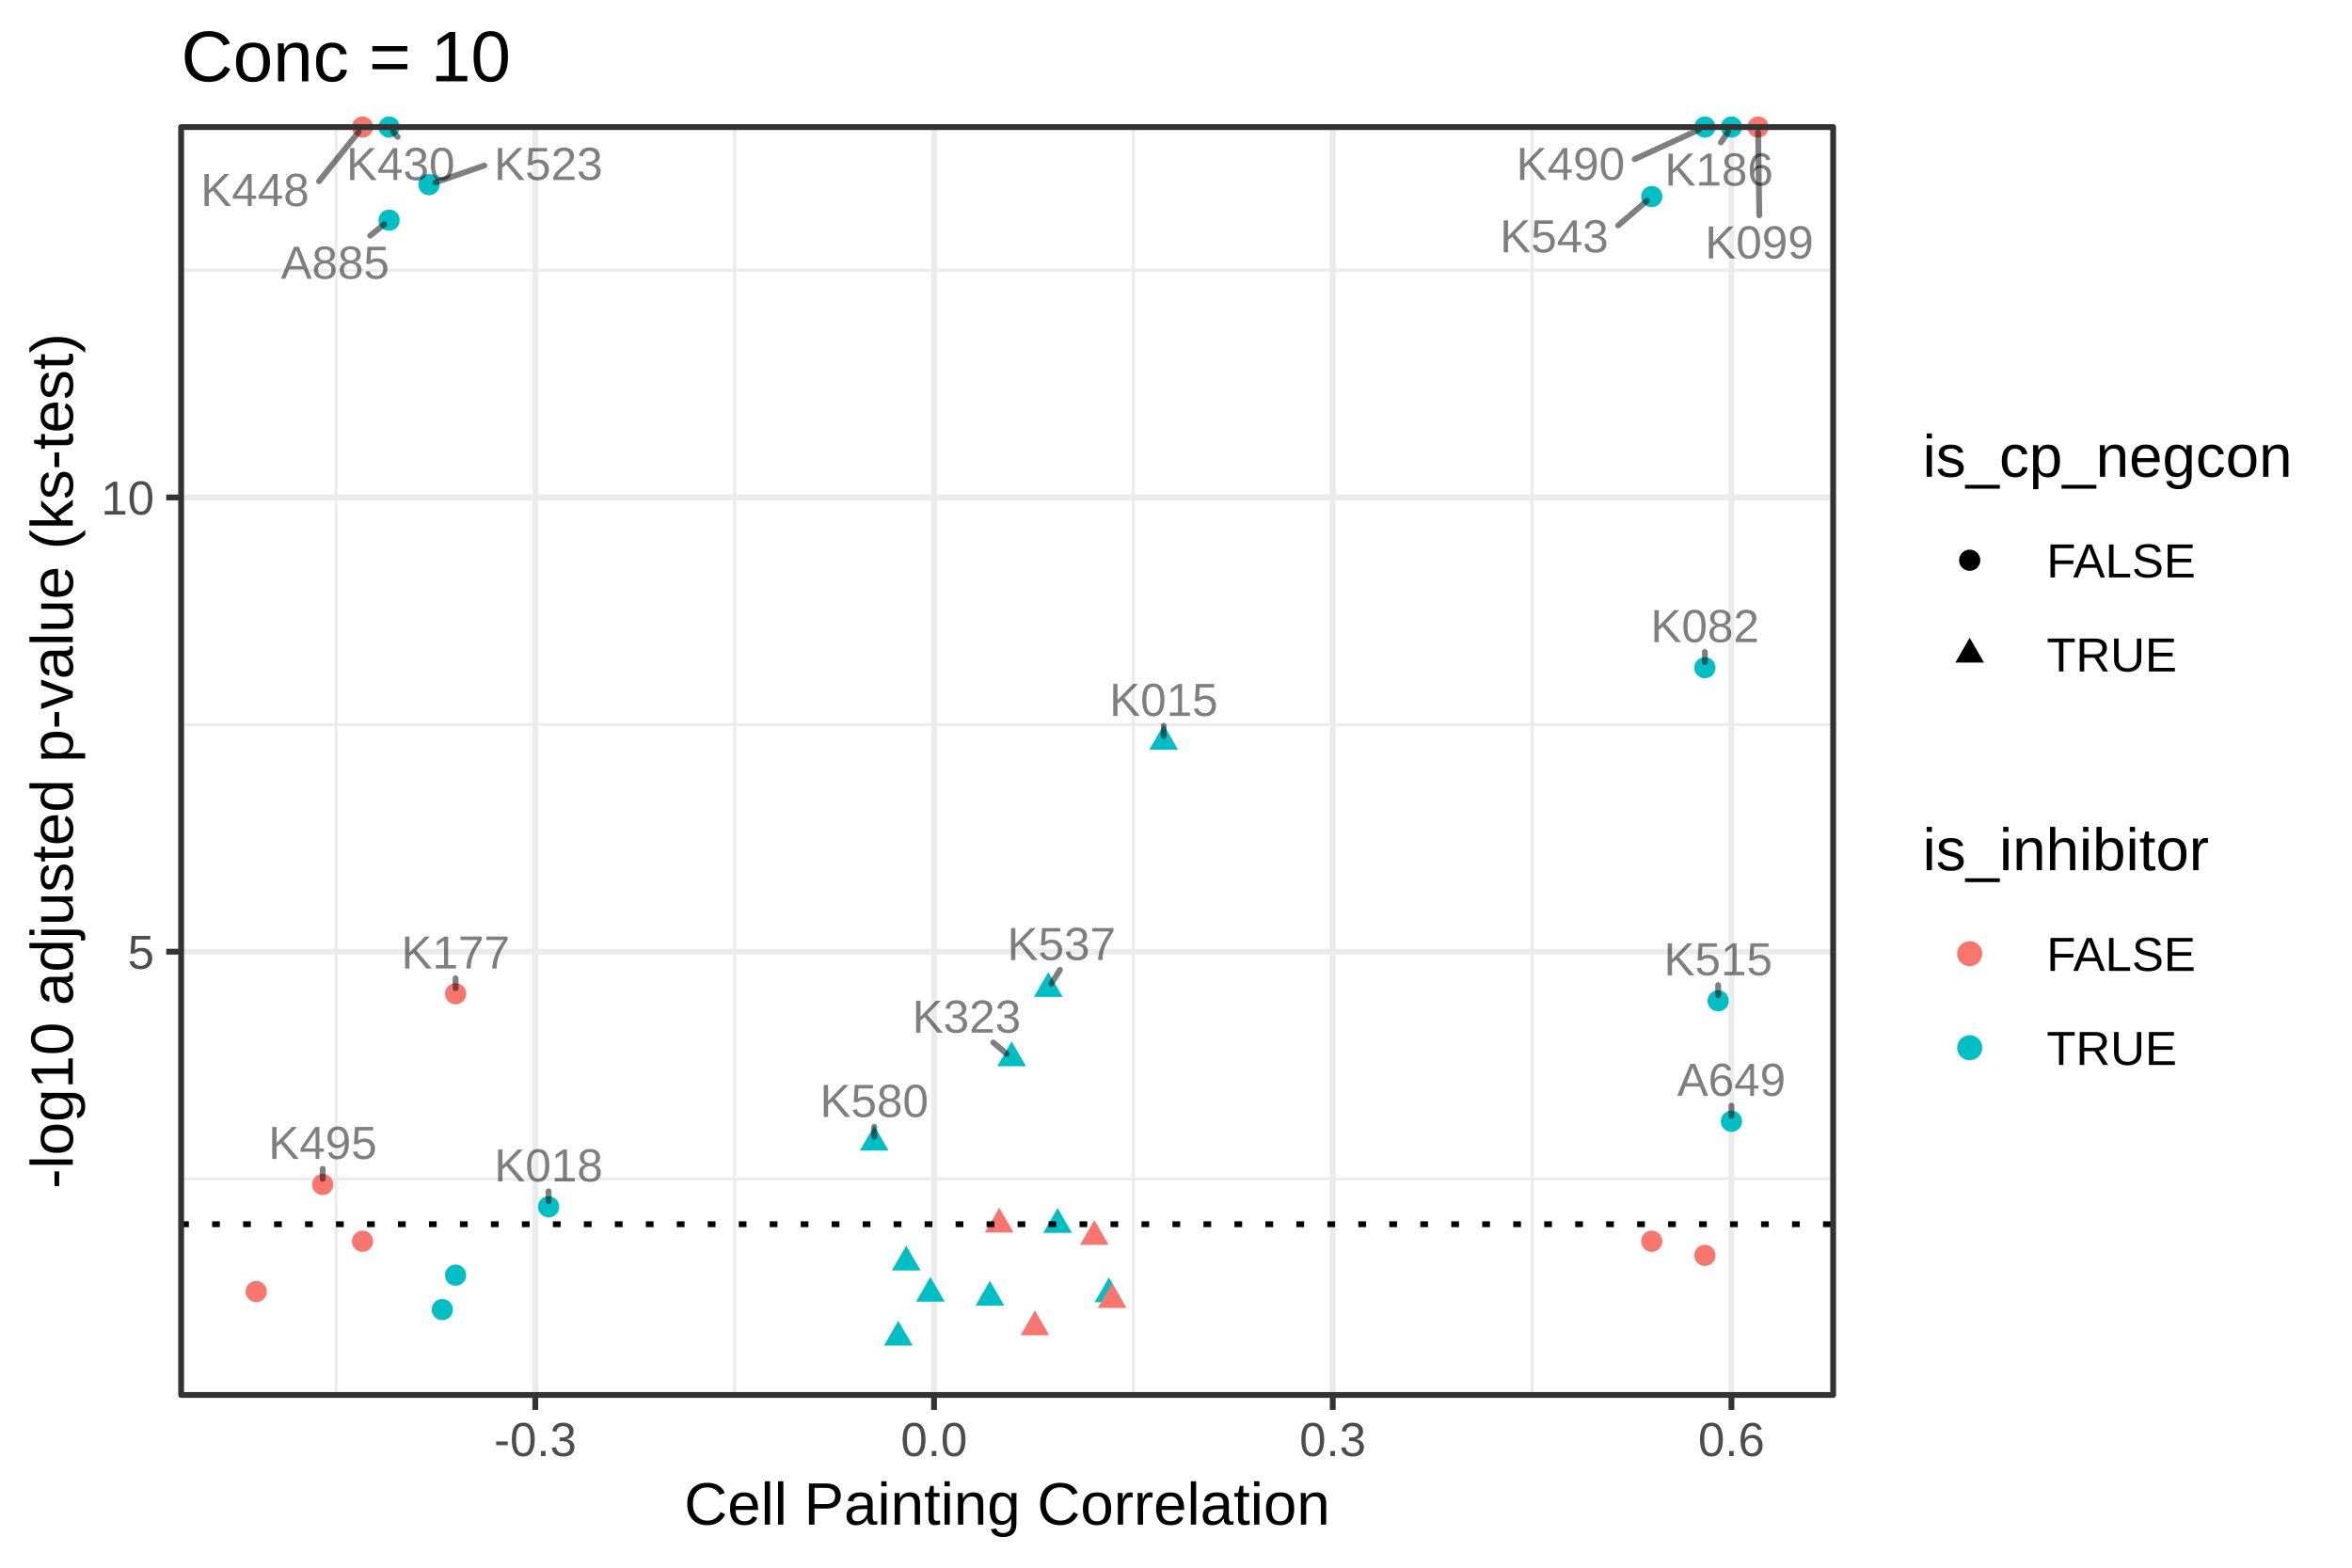
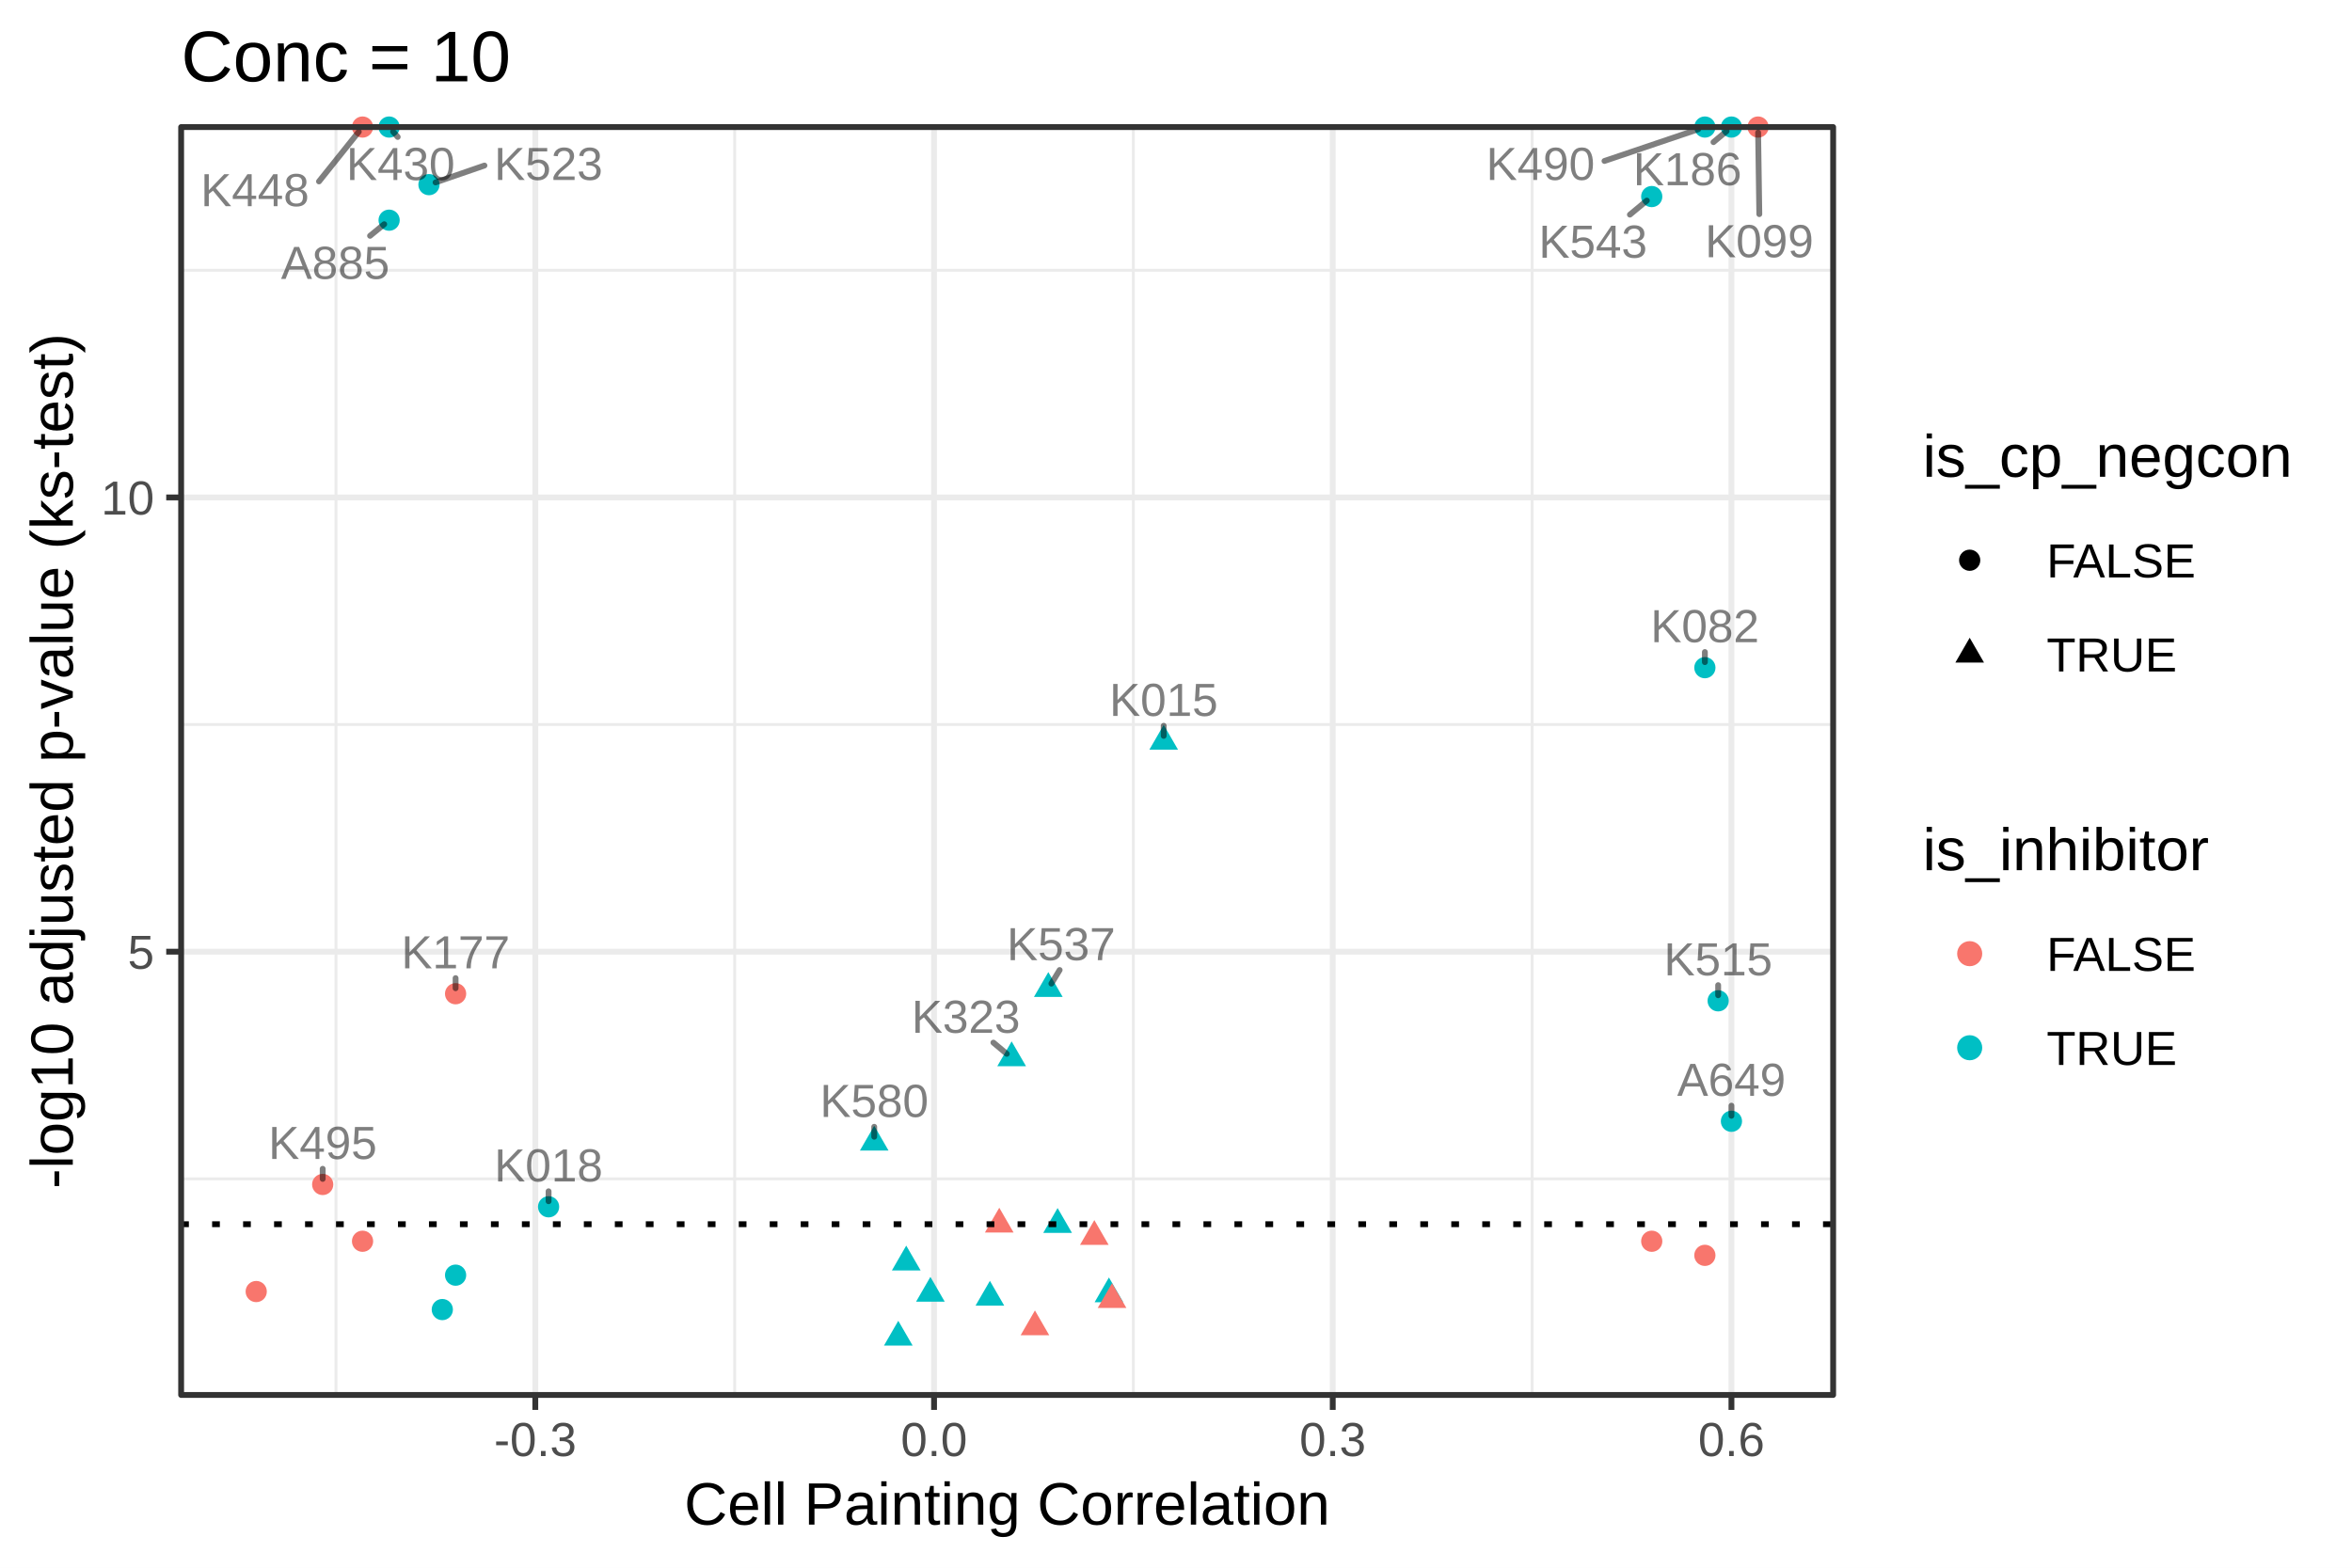
<svg xmlns="http://www.w3.org/2000/svg" class="svglite" width="432.00pt" height="288.00pt" viewBox="0 0 432.00 288.00">
  <defs>
    <style type="text/css">
    .svglite line, .svglite polyline, .svglite polygon, .svglite path, .svglite rect, .svglite circle {
      fill: none;
      stroke: #000000;
      stroke-linecap: round;
      stroke-linejoin: round;
      stroke-miterlimit: 10.00;
    }
    .svglite text {
      white-space: pre;
    }
  </style>
  </defs>
  <rect width="100%" height="100%" style="stroke: none; fill: #FFFFFF;" />
  <defs>
    <clipPath id="cpMC4wMHw0MzIuMDB8MC4wMHwyODguMDA=">
      <rect x="0.00" y="0.00" width="432.00" height="288.00" />
    </clipPath>
  </defs>
  <g clip-path="url(#cpMC4wMHw0MzIuMDB8MC4wMHwyODguMDA=)">
    <rect x="0.00" y="0.00" width="432.00" height="288.00" style="stroke-width: 1.07; stroke: #FFFFFF; fill: #FFFFFF;" />
    <rect x="33.27" y="23.34" width="303.43" height="232.93" style="stroke-width: 1.07; stroke: none; fill: #FFFFFF;" />
    <polyline points="33.27,216.56 336.70,216.56 " style="stroke-width: 0.53; stroke: #EBEBEB; stroke-linecap: butt;" />
    <polyline points="33.27,133.10 336.70,133.10 " style="stroke-width: 0.53; stroke: #EBEBEB; stroke-linecap: butt;" />
    <polyline points="33.27,49.65 336.70,49.65 " style="stroke-width: 0.53; stroke: #EBEBEB; stroke-linecap: butt;" />
    <polyline points="61.71,256.27 61.71,23.34 " style="stroke-width: 0.53; stroke: #EBEBEB; stroke-linecap: butt;" />
    <polyline points="134.94,256.27 134.94,23.34 " style="stroke-width: 0.53; stroke: #EBEBEB; stroke-linecap: butt;" />
    <polyline points="208.17,256.27 208.17,23.34 " style="stroke-width: 0.53; stroke: #EBEBEB; stroke-linecap: butt;" />
    <polyline points="281.41,256.27 281.41,23.34 " style="stroke-width: 0.53; stroke: #EBEBEB; stroke-linecap: butt;" />
    <polyline points="33.27,174.83 336.70,174.83 " style="stroke-width: 1.07; stroke: #EBEBEB; stroke-linecap: butt;" />
    <polyline points="33.27,91.38 336.70,91.38 " style="stroke-width: 1.07; stroke: #EBEBEB; stroke-linecap: butt;" />
    <polyline points="98.32,256.27 98.32,23.34 " style="stroke-width: 1.07; stroke: #EBEBEB; stroke-linecap: butt;" />
    <polyline points="171.56,256.27 171.56,23.34 " style="stroke-width: 1.07; stroke: #EBEBEB; stroke-linecap: butt;" />
    <polyline points="244.79,256.27 244.79,23.34 " style="stroke-width: 1.07; stroke: #EBEBEB; stroke-linecap: butt;" />
    <polyline points="318.02,256.27 318.02,23.34 " style="stroke-width: 1.07; stroke: #EBEBEB; stroke-linecap: butt;" />
    <circle cx="318.02" cy="205.99" r="1.95" style="stroke-width: 0.71; stroke: none; fill: #00BFC4;" />
    <circle cx="71.47" cy="40.45" r="1.95" style="stroke-width: 0.71; stroke: none; fill: #00BFC4;" />
    <polygon points="213.74,133.16 216.37,137.72 211.11,137.72 " style="stroke-width: 0.71; stroke: none; fill: #00BFC4;" />
    <circle cx="100.76" cy="221.70" r="1.95" style="stroke-width: 0.71; stroke: none; fill: #00BFC4;" />
    <circle cx="313.14" cy="230.62" r="1.95" style="stroke-width: 0.71; stroke: none; fill: #F8766D;" />
    <circle cx="313.14" cy="122.66" r="1.95" style="stroke-width: 0.71; stroke: none; fill: #00BFC4;" />
    <polygon points="203.68,234.68 206.32,239.24 201.05,239.24 " style="stroke-width: 0.71; stroke: none; fill: #00BFC4;" />
    <circle cx="322.91" cy="23.34" r="1.95" style="stroke-width: 0.71; stroke: none; fill: #F8766D;" />
    <polygon points="190.09,240.74 192.72,245.30 187.46,245.30 " style="stroke-width: 0.71; stroke: none; fill: #F8766D;" />
    <circle cx="47.06" cy="237.27" r="1.95" style="stroke-width: 0.71; stroke: none; fill: #F8766D;" />
    <polygon points="164.99,242.64 167.63,247.20 162.36,247.20 " style="stroke-width: 0.71; stroke: none; fill: #00BFC4;" />
    <circle cx="83.68" cy="182.56" r="1.95" style="stroke-width: 0.71; stroke: none; fill: #F8766D;" />
    <circle cx="318.02" cy="23.34" r="1.95" style="stroke-width: 0.71; stroke: none; fill: #00BFC4;" />
    <polygon points="183.54,221.87 186.17,226.43 180.90,226.43 " style="stroke-width: 0.71; stroke: none; fill: #F8766D;" />
    <polygon points="185.81,191.31 188.45,195.87 183.18,195.87 " style="stroke-width: 0.71; stroke: none; fill: #00BFC4;" />
    <circle cx="83.68" cy="234.26" r="1.95" style="stroke-width: 0.71; stroke: none; fill: #00BFC4;" />
    <polygon points="181.82,235.30 184.45,239.86 179.18,239.86 " style="stroke-width: 0.71; stroke: none; fill: #00BFC4;" />
    <circle cx="71.47" cy="23.34" r="1.95" style="stroke-width: 0.71; stroke: none; fill: #00BFC4;" />
    <circle cx="66.59" cy="23.34" r="1.95" style="stroke-width: 0.71; stroke: none; fill: #F8766D;" />
    <circle cx="313.14" cy="23.34" r="1.95" style="stroke-width: 0.71; stroke: none; fill: #00BFC4;" />
    <circle cx="59.27" cy="217.60" r="1.95" style="stroke-width: 0.71; stroke: none; fill: #F8766D;" />
    <circle cx="315.58" cy="183.86" r="1.95" style="stroke-width: 0.71; stroke: none; fill: #00BFC4;" />
    <circle cx="78.79" cy="33.92" r="1.95" style="stroke-width: 0.71; stroke: none; fill: #00BFC4;" />
    <polygon points="192.55,178.58 195.18,183.14 189.91,183.14 " style="stroke-width: 0.71; stroke: none; fill: #00BFC4;" />
    <circle cx="303.38" cy="36.11" r="1.95" style="stroke-width: 0.71; stroke: none; fill: #00BFC4;" />
    <polygon points="166.45,228.83 169.09,233.39 163.82,233.39 " style="stroke-width: 0.71; stroke: none; fill: #00BFC4;" />
    <polygon points="160.57,206.81 163.20,211.37 157.94,211.37 " style="stroke-width: 0.71; stroke: none; fill: #00BFC4;" />
    <polygon points="194.25,221.93 196.89,226.49 191.62,226.49 " style="stroke-width: 0.71; stroke: none; fill: #00BFC4;" />
    <polygon points="201.00,224.14 203.63,228.70 198.37,228.70 " style="stroke-width: 0.71; stroke: none; fill: #F8766D;" />
    <circle cx="303.38" cy="228.03" r="1.95" style="stroke-width: 0.71; stroke: none; fill: #F8766D;" />
    <polygon points="204.25,235.73 206.89,240.29 201.62,240.29 " style="stroke-width: 0.71; stroke: none; fill: #F8766D;" />
    <polygon points="170.89,234.57 173.52,239.13 168.26,239.13 " style="stroke-width: 0.71; stroke: none; fill: #00BFC4;" />
    <circle cx="66.59" cy="228.03" r="1.95" style="stroke-width: 0.71; stroke: none; fill: #F8766D;" />
    <circle cx="81.24" cy="240.58" r="1.95" style="stroke-width: 0.71; stroke: none; fill: #00BFC4;" />
    <line x1="318.02" y1="203.12" x2="318.02" y2="204.98" style="stroke-width: 1.07; stroke: #000000; stroke-opacity: 0.50;" />
-     <line x1="68.00" y1="43.29" x2="70.57" y2="41.19" style="stroke-width: 1.07; stroke: #000000; stroke-opacity: 0.50;" />
+     <line x1="67.97" y1="43.32" x2="70.57" y2="41.19" style="stroke-width: 1.07; stroke: #000000; stroke-opacity: 0.50;" />
    <line x1="213.74" y1="133.33" x2="213.74" y2="135.19" style="stroke-width: 1.07; stroke: #000000; stroke-opacity: 0.50;" />
    <line x1="100.76" y1="218.85" x2="100.76" y2="220.68" style="stroke-width: 1.07; stroke: #000000; stroke-opacity: 0.50;" />
-     <line x1="313.14" y1="119.77" x2="313.14" y2="121.64" style="stroke-width: 1.07; stroke: #000000; stroke-opacity: 0.50;" />
-     <line x1="323.14" y1="39.56" x2="322.92" y2="24.35" style="stroke-width: 1.07; stroke: #000000; stroke-opacity: 0.50;" />
-     <line x1="83.68" y1="179.73" x2="83.68" y2="181.55" style="stroke-width: 1.07; stroke: #000000; stroke-opacity: 0.50;" />
-     <line x1="316.08" y1="26.17" x2="317.41" y2="24.23" style="stroke-width: 1.07; stroke: #000000; stroke-opacity: 0.50;" />
-     <line x1="182.43" y1="191.51" x2="184.92" y2="193.60" style="stroke-width: 1.07; stroke: #000000; stroke-opacity: 0.50;" />
-     <line x1="73.04" y1="25.16" x2="72.20" y2="24.18" style="stroke-width: 1.07; stroke: #000000; stroke-opacity: 0.50;" />
-     <line x1="58.59" y1="33.30" x2="65.90" y2="24.20" style="stroke-width: 1.07; stroke: #000000; stroke-opacity: 0.50;" />
-     <line x1="300.24" y1="29.24" x2="312.01" y2="23.85" style="stroke-width: 1.07; stroke: #000000; stroke-opacity: 0.50;" />
-     <line x1="59.27" y1="214.71" x2="59.27" y2="216.58" style="stroke-width: 1.07; stroke: #000000; stroke-opacity: 0.50;" />
-     <line x1="315.58" y1="180.97" x2="315.58" y2="182.84" style="stroke-width: 1.07; stroke: #000000; stroke-opacity: 0.50;" />
-     <line x1="88.96" y1="30.41" x2="80.00" y2="33.51" style="stroke-width: 1.07; stroke: #000000; stroke-opacity: 0.50;" />
-     <line x1="194.68" y1="178.17" x2="193.11" y2="180.70" style="stroke-width: 1.07; stroke: #000000; stroke-opacity: 0.50;" />
-     <line x1="297.22" y1="41.42" x2="302.50" y2="36.87" style="stroke-width: 1.07; stroke: #000000; stroke-opacity: 0.50;" />
+     <line x1="313.14" y1="119.78" x2="313.14" y2="121.64" style="stroke-width: 1.07; stroke: #000000; stroke-opacity: 0.50;" />
+     <line x1="323.14" y1="39.34" x2="322.92" y2="24.35" style="stroke-width: 1.07; stroke: #000000; stroke-opacity: 0.50;" />
+     <line x1="83.68" y1="179.69" x2="83.68" y2="181.55" style="stroke-width: 1.07; stroke: #000000; stroke-opacity: 0.50;" />
+     <line x1="314.72" y1="26.11" x2="317.13" y2="24.09" style="stroke-width: 1.07; stroke: #000000; stroke-opacity: 0.50;" />
+     <line x1="182.46" y1="191.54" x2="184.92" y2="193.60" style="stroke-width: 1.07; stroke: #000000; stroke-opacity: 0.50;" />
+     <line x1="73.05" y1="25.16" x2="72.20" y2="24.18" style="stroke-width: 1.07; stroke: #000000; stroke-opacity: 0.50;" />
+     <line x1="58.59" y1="33.33" x2="65.90" y2="24.20" style="stroke-width: 1.07; stroke: #000000; stroke-opacity: 0.50;" />
+     <line x1="294.70" y1="29.57" x2="311.93" y2="23.74" style="stroke-width: 1.07; stroke: #000000; stroke-opacity: 0.50;" />
+     <line x1="59.27" y1="214.72" x2="59.27" y2="216.58" style="stroke-width: 1.07; stroke: #000000; stroke-opacity: 0.50;" />
+     <line x1="315.58" y1="180.98" x2="315.58" y2="182.84" style="stroke-width: 1.07; stroke: #000000; stroke-opacity: 0.50;" />
+     <line x1="88.98" y1="30.41" x2="80.00" y2="33.51" style="stroke-width: 1.07; stroke: #000000; stroke-opacity: 0.50;" />
+     <line x1="194.63" y1="178.20" x2="193.11" y2="180.70" style="stroke-width: 1.07; stroke: #000000; stroke-opacity: 0.50;" />
+     <line x1="299.37" y1="39.43" x2="302.48" y2="36.85" style="stroke-width: 1.07; stroke: #000000; stroke-opacity: 0.50;" />
    <line x1="160.57" y1="207.00" x2="160.57" y2="208.83" style="stroke-width: 1.07; stroke: #000000; stroke-opacity: 0.50;" />
    <text x="318.02" y="201.32" text-anchor="middle" style="font-size: 8.54px;fill: #000000; fill-opacity: 0.50; font-family: &quot;Arial&quot;;" textLength="19.92px" lengthAdjust="spacingAndGlyphs">A649</text>
-     <text x="61.55" y="51.21" text-anchor="middle" style="font-size: 8.54px;fill: #000000; fill-opacity: 0.50; font-family: &quot;Arial&quot;;" textLength="19.92px" lengthAdjust="spacingAndGlyphs">A885</text>
+     <text x="61.59" y="51.24" text-anchor="middle" style="font-size: 8.54px;fill: #000000; fill-opacity: 0.50; font-family: &quot;Arial&quot;;" textLength="19.92px" lengthAdjust="spacingAndGlyphs">A885</text>
    <text x="213.74" y="131.53" text-anchor="middle" style="font-size: 8.54px;fill: #000000; fill-opacity: 0.50; font-family: &quot;Arial&quot;;" textLength="19.92px" lengthAdjust="spacingAndGlyphs">K015</text>
    <text x="100.76" y="217.05" text-anchor="middle" style="font-size: 8.54px;fill: #000000; fill-opacity: 0.50; font-family: &quot;Arial&quot;;" textLength="19.92px" lengthAdjust="spacingAndGlyphs">K018</text>
-     <text x="313.14" y="117.97" text-anchor="middle" style="font-size: 8.54px;fill: #000000; fill-opacity: 0.50; font-family: &quot;Arial&quot;;" textLength="19.92px" lengthAdjust="spacingAndGlyphs">K082</text>
-     <text x="323.14" y="47.48" text-anchor="middle" style="font-size: 8.54px;fill: #000000; fill-opacity: 0.50; font-family: &quot;Arial&quot;;" textLength="19.92px" lengthAdjust="spacingAndGlyphs">K099</text>
-     <text x="83.68" y="177.93" text-anchor="middle" style="font-size: 8.54px;fill: #000000; fill-opacity: 0.50; font-family: &quot;Arial&quot;;" textLength="19.92px" lengthAdjust="spacingAndGlyphs">K177</text>
-     <text x="315.73" y="34.09" text-anchor="middle" style="font-size: 8.54px;fill: #000000; fill-opacity: 0.50; font-family: &quot;Arial&quot;;" textLength="19.92px" lengthAdjust="spacingAndGlyphs">K186</text>
-     <text x="177.54" y="189.71" text-anchor="middle" style="font-size: 8.54px;fill: #000000; fill-opacity: 0.50; font-family: &quot;Arial&quot;;" textLength="19.92px" lengthAdjust="spacingAndGlyphs">K323</text>
-     <text x="73.57" y="33.08" text-anchor="middle" style="font-size: 8.54px;fill: #000000; fill-opacity: 0.50; font-family: &quot;Arial&quot;;" textLength="19.92px" lengthAdjust="spacingAndGlyphs">K430</text>
-     <text x="46.83" y="37.85" text-anchor="middle" style="font-size: 8.54px;fill: #000000; fill-opacity: 0.50; font-family: &quot;Arial&quot;;" textLength="19.92px" lengthAdjust="spacingAndGlyphs">K448</text>
-     <text x="288.47" y="33.06" text-anchor="middle" style="font-size: 8.54px;fill: #000000; fill-opacity: 0.50; font-family: &quot;Arial&quot;;" textLength="19.92px" lengthAdjust="spacingAndGlyphs">K490</text>
-     <text x="59.27" y="212.91" text-anchor="middle" style="font-size: 8.54px;fill: #000000; fill-opacity: 0.50; font-family: &quot;Arial&quot;;" textLength="19.92px" lengthAdjust="spacingAndGlyphs">K495</text>
-     <text x="315.58" y="179.17" text-anchor="middle" style="font-size: 8.54px;fill: #000000; fill-opacity: 0.50; font-family: &quot;Arial&quot;;" textLength="19.92px" lengthAdjust="spacingAndGlyphs">K515</text>
-     <text x="100.72" y="33.06" text-anchor="middle" style="font-size: 8.54px;fill: #000000; fill-opacity: 0.50; font-family: &quot;Arial&quot;;" textLength="19.92px" lengthAdjust="spacingAndGlyphs">K523</text>
-     <text x="194.97" y="176.37" text-anchor="middle" style="font-size: 8.54px;fill: #000000; fill-opacity: 0.50; font-family: &quot;Arial&quot;;" textLength="19.92px" lengthAdjust="spacingAndGlyphs">K537</text>
-     <text x="285.46" y="46.36" text-anchor="middle" style="font-size: 8.54px;fill: #000000; fill-opacity: 0.50; font-family: &quot;Arial&quot;;" textLength="19.92px" lengthAdjust="spacingAndGlyphs">K543</text>
+     <text x="313.14" y="117.98" text-anchor="middle" style="font-size: 8.54px;fill: #000000; fill-opacity: 0.50; font-family: &quot;Arial&quot;;" textLength="19.92px" lengthAdjust="spacingAndGlyphs">K082</text>
+     <text x="323.14" y="47.26" text-anchor="middle" style="font-size: 8.54px;fill: #000000; fill-opacity: 0.50; font-family: &quot;Arial&quot;;" textLength="19.92px" lengthAdjust="spacingAndGlyphs">K099</text>
+     <text x="83.68" y="177.89" text-anchor="middle" style="font-size: 8.54px;fill: #000000; fill-opacity: 0.50; font-family: &quot;Arial&quot;;" textLength="19.92px" lengthAdjust="spacingAndGlyphs">K177</text>
+     <text x="309.94" y="34.03" text-anchor="middle" style="font-size: 8.54px;fill: #000000; fill-opacity: 0.50; font-family: &quot;Arial&quot;;" textLength="19.92px" lengthAdjust="spacingAndGlyphs">K186</text>
+     <text x="177.41" y="189.74" text-anchor="middle" style="font-size: 8.54px;fill: #000000; fill-opacity: 0.50; font-family: &quot;Arial&quot;;" textLength="19.92px" lengthAdjust="spacingAndGlyphs">K323</text>
+     <text x="73.58" y="33.08" text-anchor="middle" style="font-size: 8.54px;fill: #000000; fill-opacity: 0.50; font-family: &quot;Arial&quot;;" textLength="19.92px" lengthAdjust="spacingAndGlyphs">K430</text>
+     <text x="46.83" y="37.88" text-anchor="middle" style="font-size: 8.54px;fill: #000000; fill-opacity: 0.50; font-family: &quot;Arial&quot;;" textLength="19.92px" lengthAdjust="spacingAndGlyphs">K448</text>
+     <text x="282.94" y="33.06" text-anchor="middle" style="font-size: 8.54px;fill: #000000; fill-opacity: 0.50; font-family: &quot;Arial&quot;;" textLength="19.92px" lengthAdjust="spacingAndGlyphs">K490</text>
+     <text x="59.27" y="212.92" text-anchor="middle" style="font-size: 8.54px;fill: #000000; fill-opacity: 0.50; font-family: &quot;Arial&quot;;" textLength="19.92px" lengthAdjust="spacingAndGlyphs">K495</text>
+     <text x="315.58" y="179.18" text-anchor="middle" style="font-size: 8.54px;fill: #000000; fill-opacity: 0.50; font-family: &quot;Arial&quot;;" textLength="19.92px" lengthAdjust="spacingAndGlyphs">K515</text>
+     <text x="100.74" y="33.06" text-anchor="middle" style="font-size: 8.54px;fill: #000000; fill-opacity: 0.50; font-family: &quot;Arial&quot;;" textLength="19.92px" lengthAdjust="spacingAndGlyphs">K523</text>
+     <text x="194.90" y="176.40" text-anchor="middle" style="font-size: 8.54px;fill: #000000; fill-opacity: 0.50; font-family: &quot;Arial&quot;;" textLength="19.92px" lengthAdjust="spacingAndGlyphs">K537</text>
+     <text x="292.59" y="47.35" text-anchor="middle" style="font-size: 8.54px;fill: #000000; fill-opacity: 0.50; font-family: &quot;Arial&quot;;" textLength="19.92px" lengthAdjust="spacingAndGlyphs">K543</text>
    <text x="160.57" y="205.20" text-anchor="middle" style="font-size: 8.54px;fill: #000000; fill-opacity: 0.50; font-family: &quot;Arial&quot;;" textLength="19.92px" lengthAdjust="spacingAndGlyphs">K580</text>
    <line x1="33.27" y1="224.90" x2="336.70" y2="224.90" style="stroke-width: 1.07; stroke-dasharray: 1.42,4.27; stroke-linecap: butt;" />
    <rect x="33.27" y="23.34" width="303.43" height="232.93" style="stroke-width: 1.07; stroke: #333333;" />
    <text x="28.34" y="177.98" text-anchor="end" style="font-size: 8.80px;fill: #4D4D4D; font-family: &quot;Arial&quot;;" textLength="4.90px" lengthAdjust="spacingAndGlyphs">5</text>
    <text x="28.34" y="94.53" text-anchor="end" style="font-size: 8.80px;fill: #4D4D4D; font-family: &quot;Arial&quot;;" textLength="9.79px" lengthAdjust="spacingAndGlyphs">10</text>
    <polyline points="30.53,174.83 33.27,174.83 " style="stroke-width: 1.07; stroke: #333333; stroke-linecap: butt;" />
    <polyline points="30.53,91.38 33.27,91.38 " style="stroke-width: 1.07; stroke: #333333; stroke-linecap: butt;" />
    <polyline points="98.32,259.01 98.32,256.27 " style="stroke-width: 1.07; stroke: #333333; stroke-linecap: butt;" />
    <polyline points="171.56,259.01 171.56,256.27 " style="stroke-width: 1.07; stroke: #333333; stroke-linecap: butt;" />
    <polyline points="244.79,259.01 244.79,256.27 " style="stroke-width: 1.07; stroke: #333333; stroke-linecap: butt;" />
    <polyline points="318.02,259.01 318.02,256.27 " style="stroke-width: 1.07; stroke: #333333; stroke-linecap: butt;" />
    <text x="98.32" y="267.50" text-anchor="middle" style="font-size: 8.80px;fill: #4D4D4D; font-family: &quot;Arial&quot;;" textLength="15.16px" lengthAdjust="spacingAndGlyphs">-0.3</text>
    <text x="171.56" y="267.50" text-anchor="middle" style="font-size: 8.80px;fill: #4D4D4D; font-family: &quot;Arial&quot;;" textLength="12.23px" lengthAdjust="spacingAndGlyphs">0.0</text>
    <text x="244.79" y="267.50" text-anchor="middle" style="font-size: 8.80px;fill: #4D4D4D; font-family: &quot;Arial&quot;;" textLength="12.23px" lengthAdjust="spacingAndGlyphs">0.3</text>
    <text x="318.02" y="267.50" text-anchor="middle" style="font-size: 8.80px;fill: #4D4D4D; font-family: &quot;Arial&quot;;" textLength="12.23px" lengthAdjust="spacingAndGlyphs">0.6</text>
    <text x="184.98" y="280.09" text-anchor="middle" style="font-size: 11.00px; font-family: &quot;Arial&quot;;" textLength="118.61px" lengthAdjust="spacingAndGlyphs">Cell Painting Correlation</text>
    <text transform="translate(13.37,139.80) rotate(-90)" text-anchor="middle" style="font-size: 11.00px; font-family: &quot;Arial&quot;;" textLength="157.15px" lengthAdjust="spacingAndGlyphs">-log10 adjusted p-value (ks-test)</text>
    <rect x="347.66" y="73.00" width="78.86" height="61.32" style="stroke-width: 1.07; stroke: none; fill: #FFFFFF;" />
    <text x="353.14" y="87.59" style="font-size: 11.00px; font-family: &quot;Arial&quot;;" textLength="67.90px" lengthAdjust="spacingAndGlyphs">is_cp_negcon</text>
    <rect x="353.14" y="94.28" width="17.28" height="17.28" style="stroke-width: 1.07; stroke: none; fill: #FFFFFF;" />
    <circle cx="361.78" cy="102.92" r="1.95" style="stroke-width: 0.71; stroke: none; fill: #000000;" />
    <rect x="353.14" y="111.56" width="17.28" height="17.28" style="stroke-width: 1.07; stroke: none; fill: #FFFFFF;" />
    <polygon points="361.78,117.16 364.41,121.72 359.15,121.72 " style="stroke-width: 0.71; stroke: none; fill: #000000;" />
    <text x="375.90" y="106.08" style="font-size: 8.80px; font-family: &quot;Arial&quot;;" textLength="27.87px" lengthAdjust="spacingAndGlyphs">FALSE</text>
    <text x="375.90" y="123.36" style="font-size: 8.80px; font-family: &quot;Arial&quot;;" textLength="23.94px" lengthAdjust="spacingAndGlyphs">TRUE</text>
    <rect x="347.66" y="145.28" width="63.54" height="61.32" style="stroke-width: 1.07; stroke: none; fill: #FFFFFF;" />
    <text x="353.14" y="159.87" style="font-size: 11.00px; font-family: &quot;Arial&quot;;" textLength="52.58px" lengthAdjust="spacingAndGlyphs">is_inhibitor</text>
    <rect x="353.14" y="166.56" width="17.28" height="17.28" style="stroke-width: 1.07; stroke: none; fill: #FFFFFF;" />
    <circle cx="361.78" cy="175.20" r="1.95" style="stroke-width: 0.71; stroke: #F8766D; fill: #F8766D;" />
    <rect x="353.14" y="183.84" width="17.28" height="17.28" style="stroke-width: 1.07; stroke: none; fill: #FFFFFF;" />
    <circle cx="361.78" cy="192.48" r="1.95" style="stroke-width: 0.71; stroke: #00BFC4; fill: #00BFC4;" />
    <text x="375.90" y="178.36" style="font-size: 8.80px; font-family: &quot;Arial&quot;;" textLength="27.87px" lengthAdjust="spacingAndGlyphs">FALSE</text>
    <text x="375.90" y="195.64" style="font-size: 8.80px; font-family: &quot;Arial&quot;;" textLength="23.94px" lengthAdjust="spacingAndGlyphs">TRUE</text>
    <text x="33.27" y="14.94" style="font-size: 13.20px; font-family: &quot;Arial&quot;;" textLength="60.50px" lengthAdjust="spacingAndGlyphs">Conc = 10</text>
  </g>
</svg>
